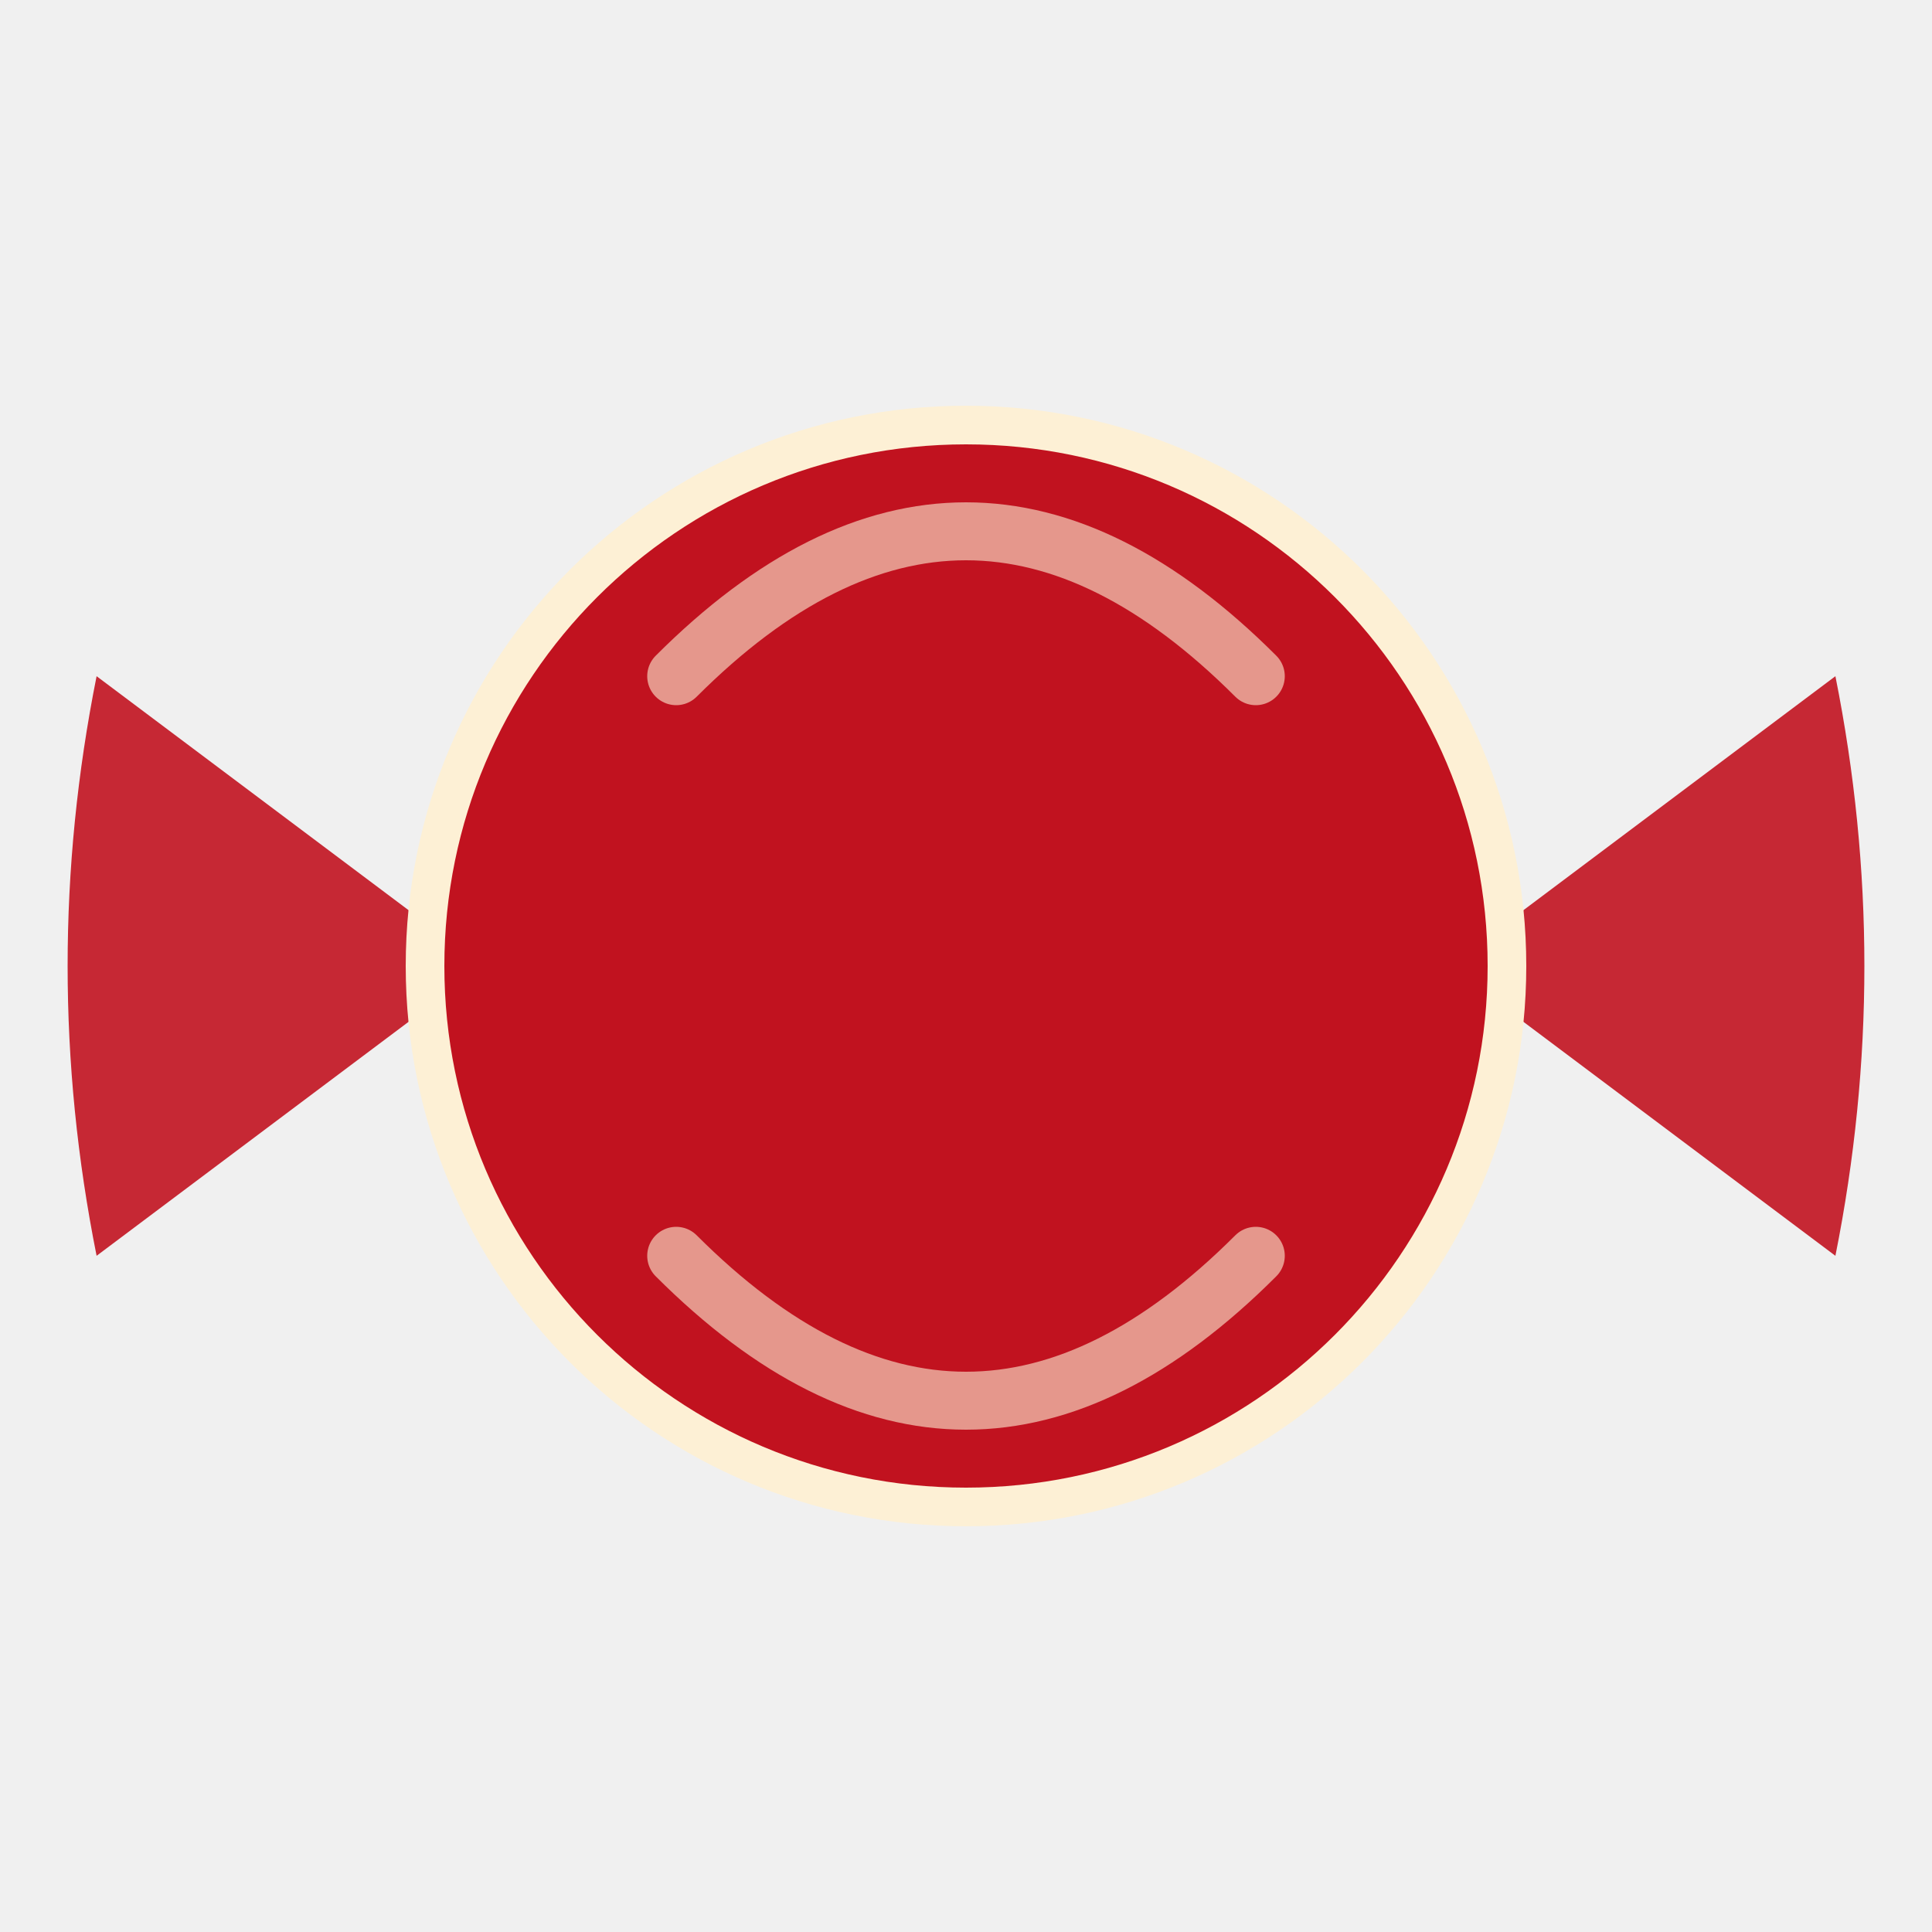
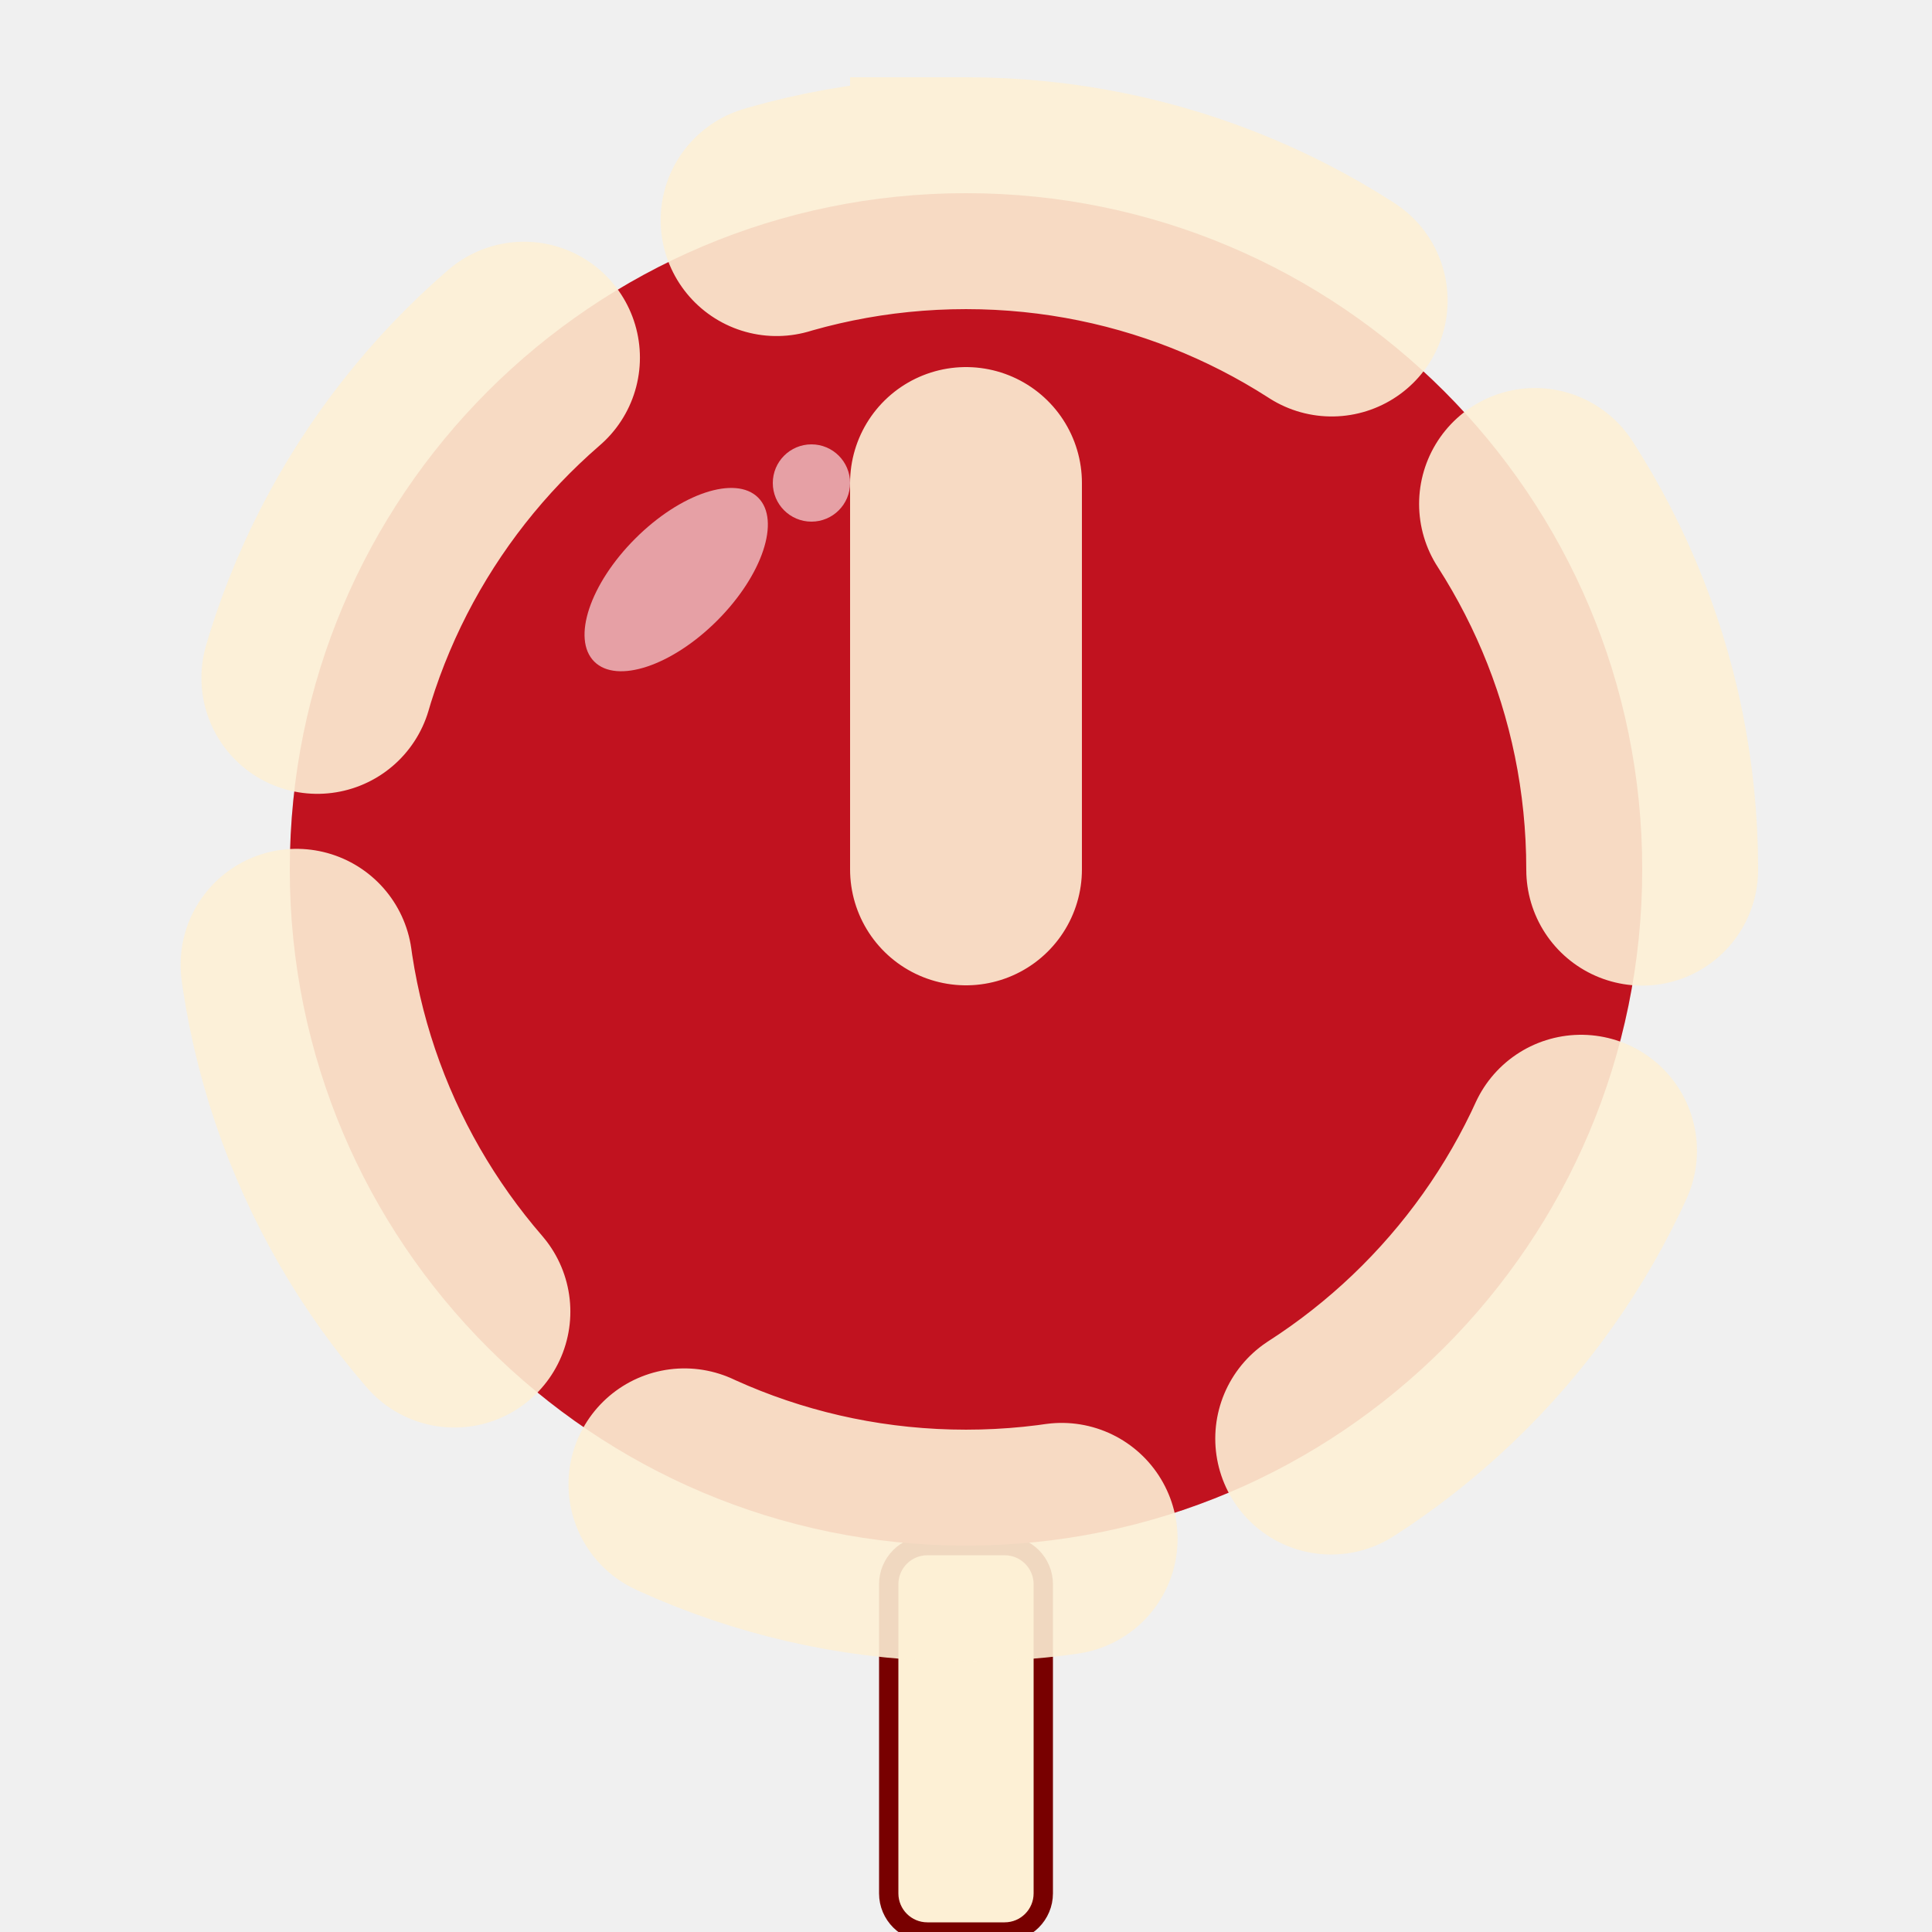
<svg xmlns="http://www.w3.org/2000/svg" viewBox="0 0 100 100" fill="none">
-   <defs>
-     <linearGradient id="candyGradient" x1="20" y1="20" x2="80" y2="80">
-       <stop offset="0%" stop-color="#c1121f" />
-       <stop offset="100%" stop-color="#780000" />
-     </linearGradient>
-   </defs>
-   <path d="M25 50 L5 35 Q 2 50 5 65 L25 50 Z" fill="#c1121f" opacity="0.9" />
-   <path d="M75 50 L95 35 Q 98 50 95 65 L75 50 Z" fill="#c1121f" opacity="0.9" />
-   <circle cx="50" cy="50" r="28" fill="url(#candyGradient)" stroke="#fdf0d5" stroke-width="2" />
-   <path d="M35 35 Q 50 20 65 35" stroke="#fdf0d5" stroke-width="3" stroke-linecap="round" opacity="0.6" />
-   <path d="M35 65 Q 50 80 65 65" stroke="#fdf0d5" stroke-width="3" stroke-linecap="round" opacity="0.6" />
+   <rect x="46" y="80" width="8" height="20" rx="2" fill="#fdf0d5" stroke="#780000" stroke-width="1" />
+   <circle cx="50" cy="45" r="35" fill="#780000" opacity="0.1" />
+   <circle cx="50" cy="45" r="35" fill="#c1121f" />
+   <path d="M50 45             m 0 0            l 0 -35            a 35 35 0 0 1 0 70            a 35 35 0 0 1 0 -70" stroke="#fdf0d5" stroke-width="12" stroke-linecap="round" stroke-dasharray="20 15" opacity="0.9" fill="none" />
+   <ellipse cx="35" cy="30" rx="6" ry="3" fill="#ffffff" opacity="0.6" transform="rotate(-45 35 30)" />
+   <circle cx="42" cy="25" r="2" fill="#ffffff" opacity="0.6" />
</svg>
